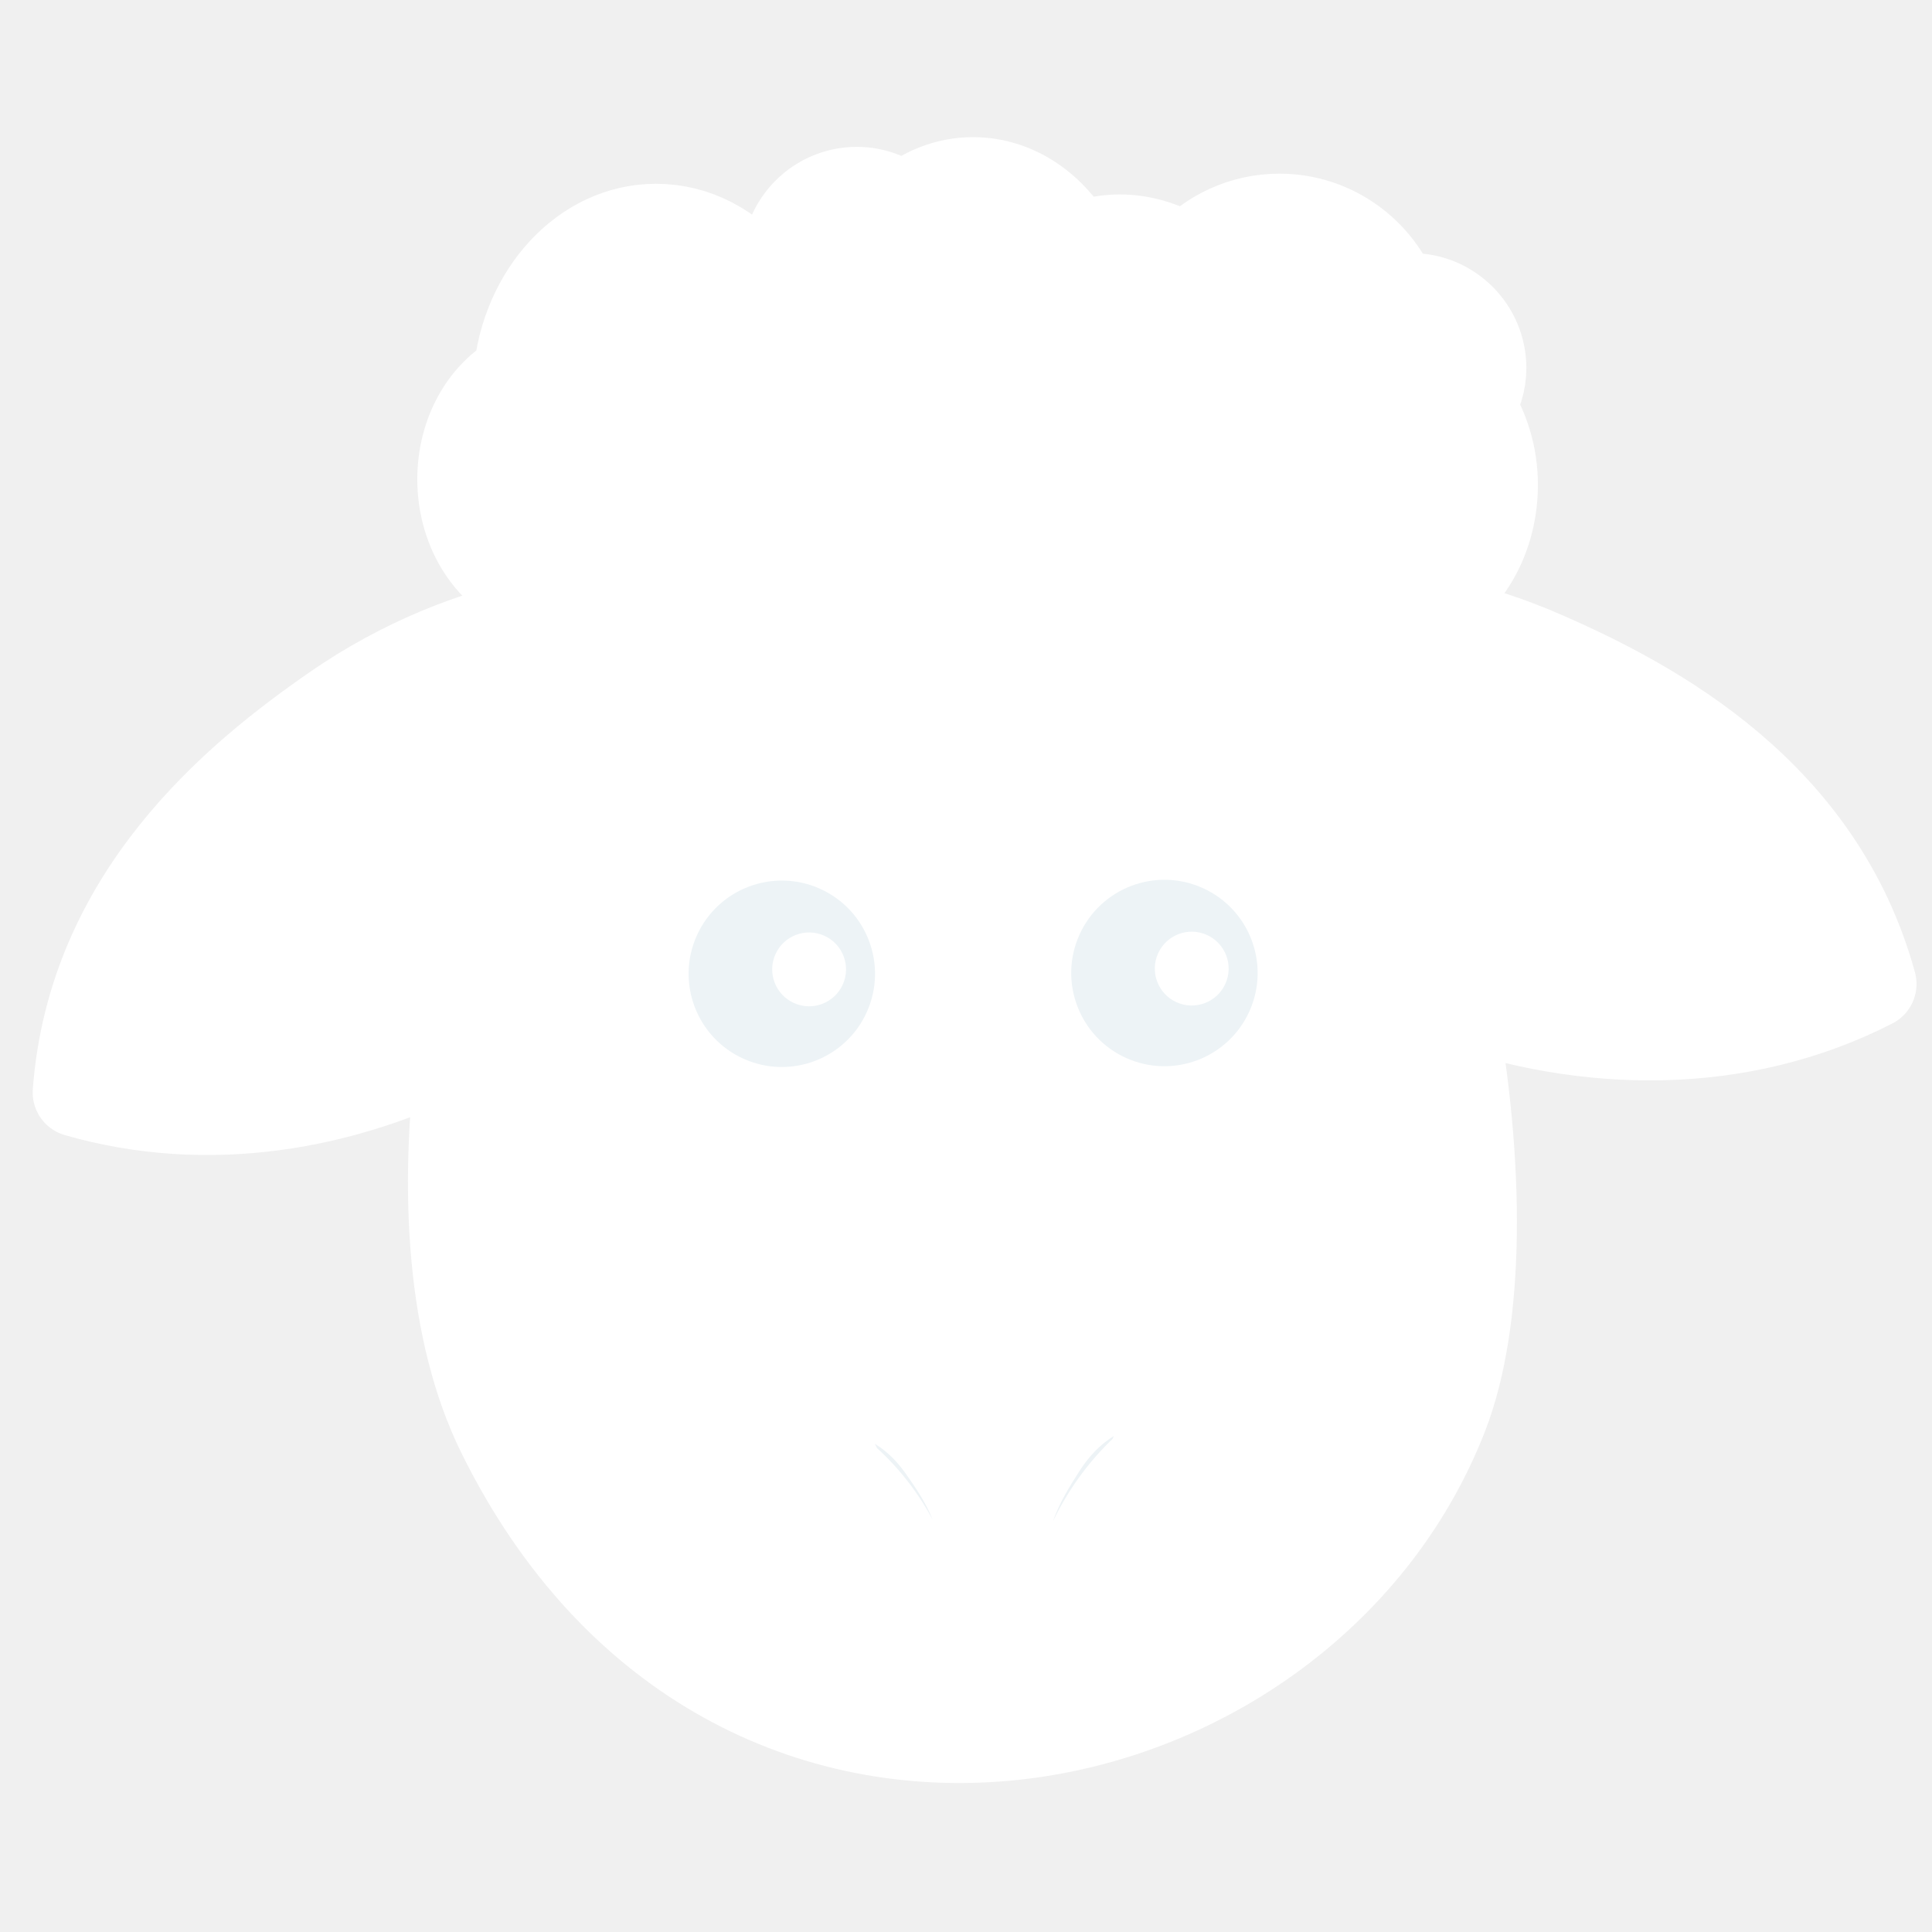
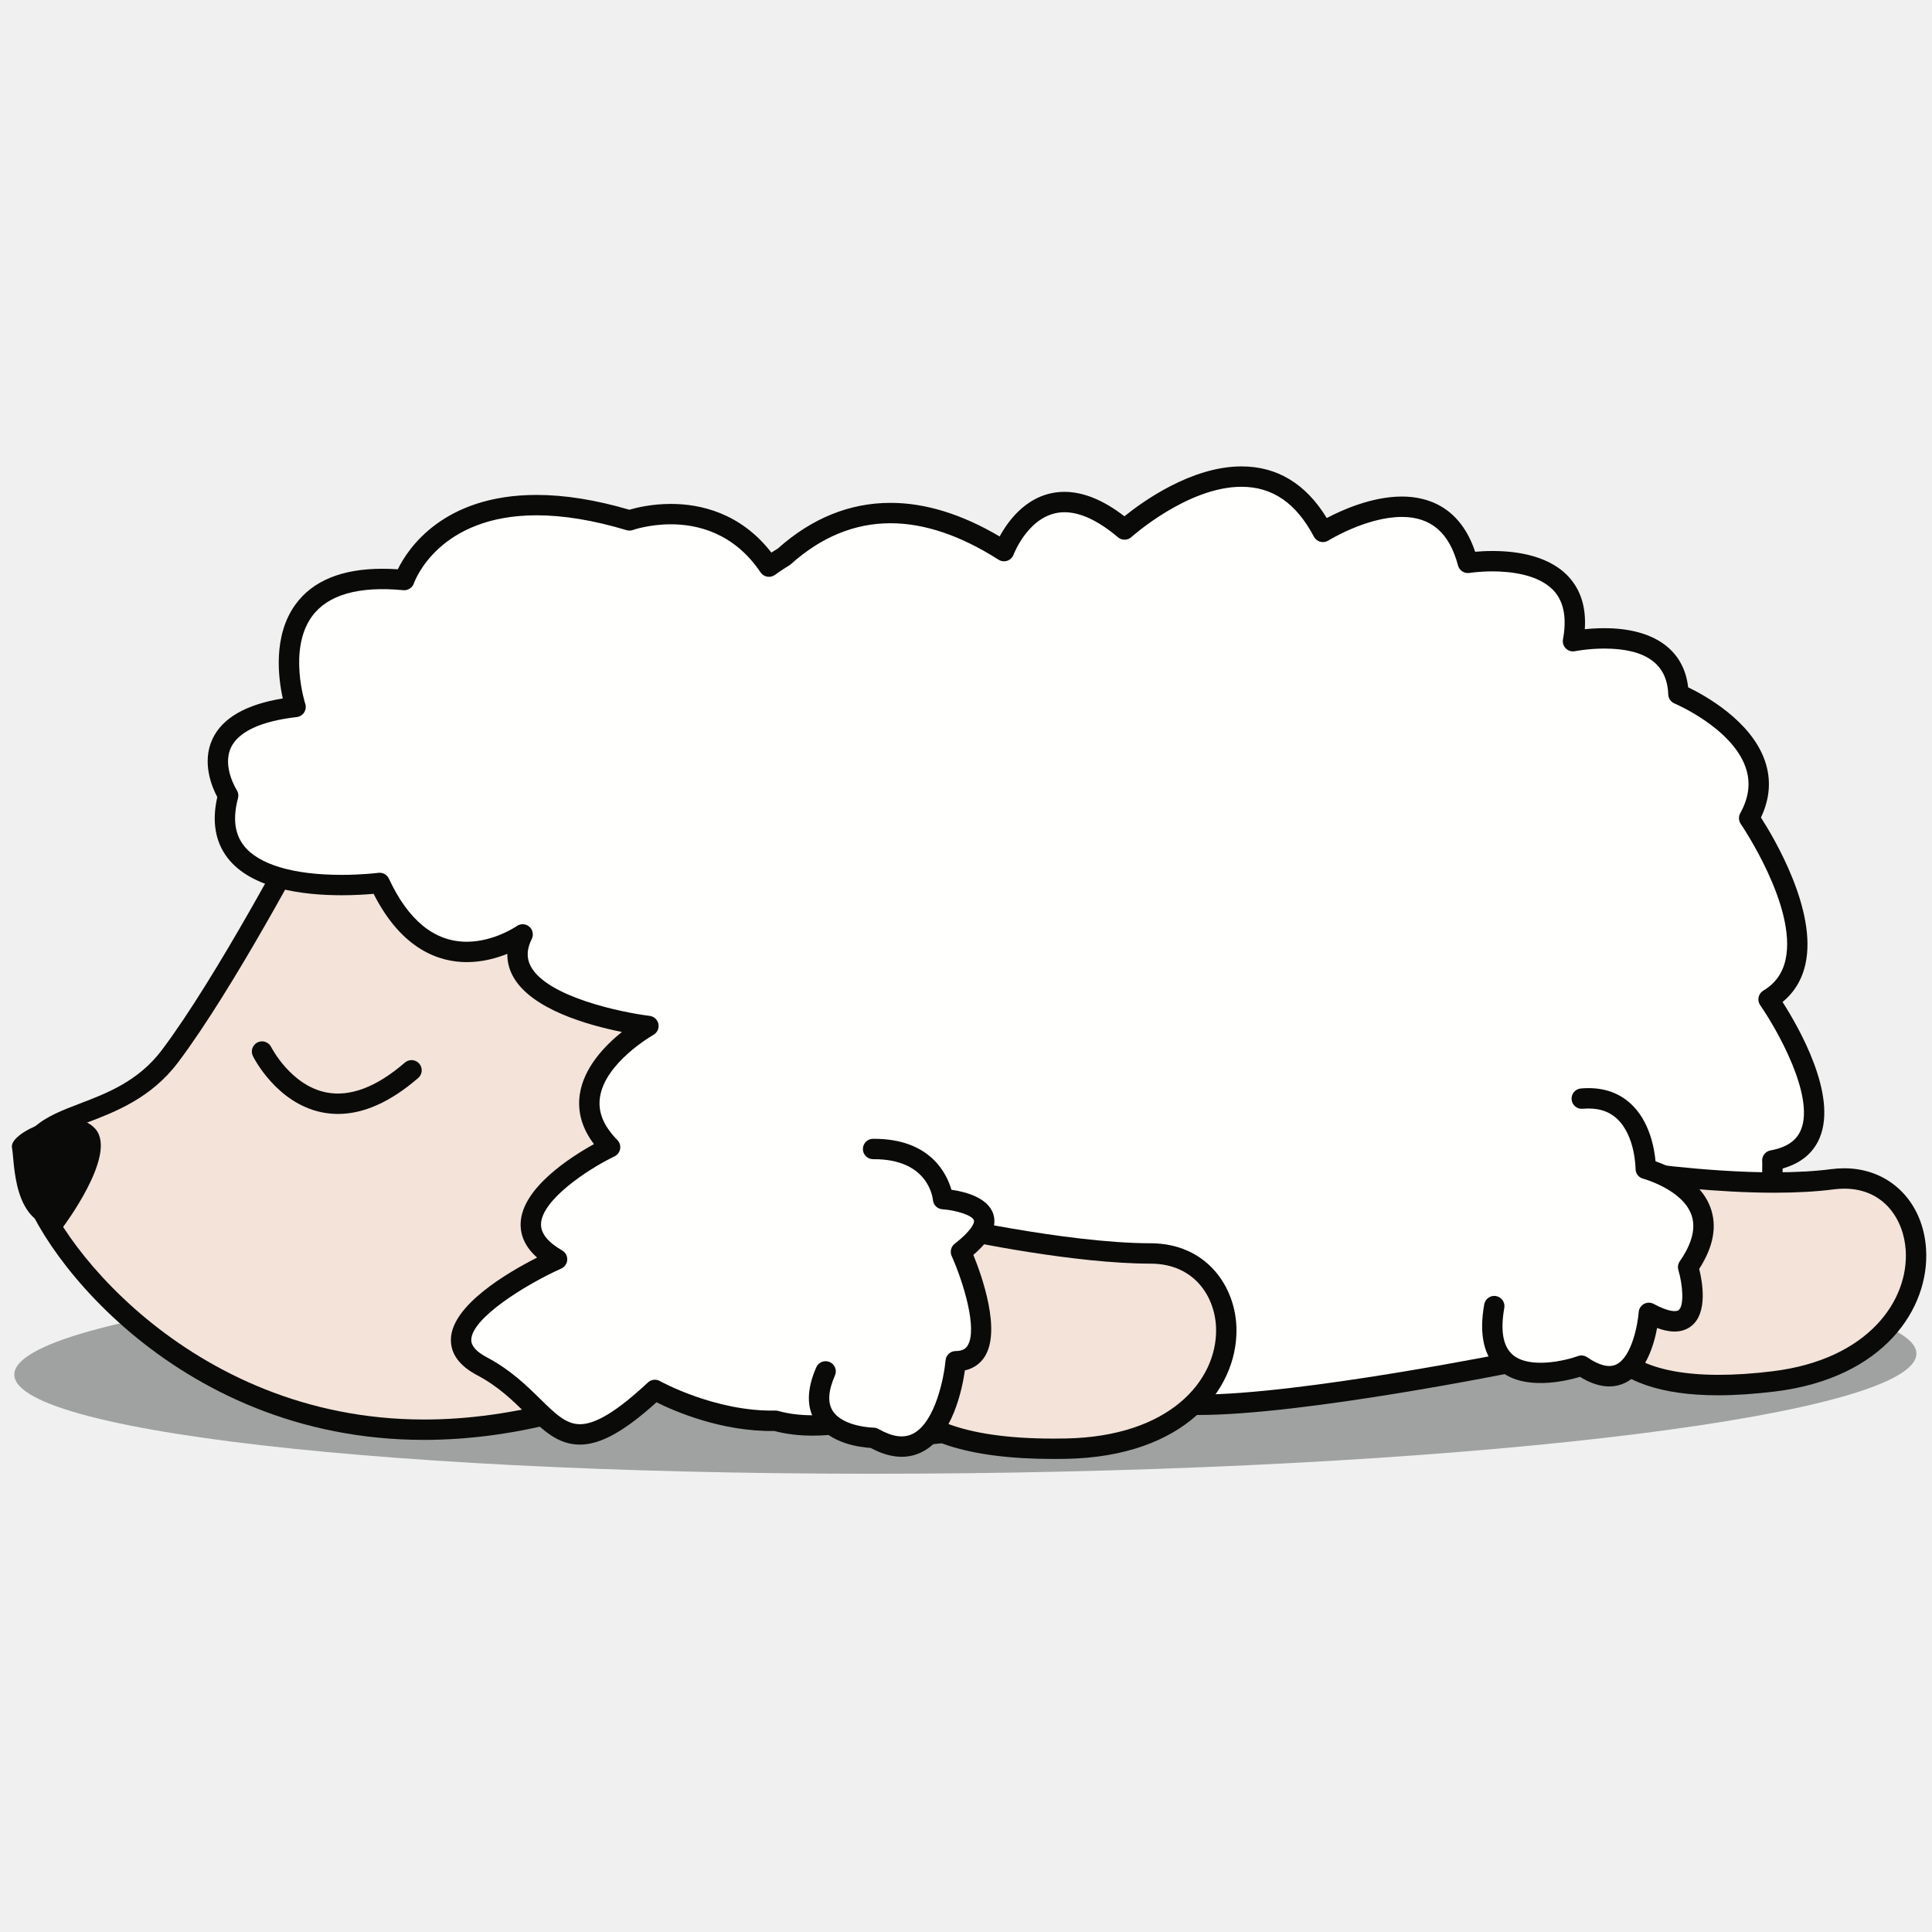
- <svg xmlns="http://www.w3.org/2000/svg" version="1.0" style="height: 330px; width: 330px; max-width: 80%;" viewBox="0 0 128 128">
-   <g>
-     <path style="fill:#ffffff;fill-rule:evenodd;stroke:#ffffff;stroke-width:5.873;stroke-linecap:butt;stroke-linejoin:round;stroke-miterlimit:4;stroke-opacity:1;stroke-dasharray:none" d="m 64.477,12.023 c -1.747,0 -3.347,0.658 -4.65,1.805 -0.823,-0.722 -1.879,-1.162 -3.059,-1.162 -2.579,0 -4.68,2.101 -4.68,4.68 0,0.187 -0.021,0.369 0,0.551 -0.671,0.14 -1.318,0.35 -1.958,0.612 -1.68,-2.107 -4.039,-3.396 -6.669,-3.396 -4.759,0 -8.693,4.304 -9.177,9.82 -2.194,1.167 -3.701,3.776 -3.701,6.822 1e-6,3.504 2.01,6.468 4.742,7.281 0.25,0.722 0.594,1.367 0.979,1.988 -4.822,0.89 -9.692,2.859 -14.133,5.935 -6.565,4.547 -16.096,12.399 -17.069,25.421 8.66,2.498 17.726,0.945 25.482,-3.09 -1.279,9.748 -0.652,19.021 2.6,25.635 15.232,30.981 53.028,23.09 62.466,-1.162 2.452,-6.301 2.481,-16.594 0.459,-27.47 8.987,3.212 19.164,3.395 27.929,-1.101 -3.465,-12.634 -14.38,-18.537 -21.719,-21.75 -2.268,-0.993 -4.567,-1.745 -6.883,-2.264 10e-7,-0.552 -0.069,-1.068 -0.245,-1.56 2.24,-1.43 3.763,-4.253 3.763,-7.495 0,-1.969 -0.583,-3.757 -1.53,-5.2 0.473,-0.73 0.765,-1.605 0.765,-2.539 -2e-6,-2.579 -2.101,-4.68 -4.68,-4.68 -0.351,-1e-6 -0.68,0.049 -1.009,0.122 -1.18,-3.136 -4.189,-5.384 -7.739,-5.384 -2.439,0 -4.631,1.076 -6.149,2.753 -1.311,-0.859 -2.833,-1.377 -4.436,-1.377 -1.039,0 -2.035,0.234 -2.967,0.612 -1.413,-2.649 -3.905,-4.405 -6.73,-4.405 z" id="path3788" />
-     <path style="fill:#ffffff;fill-rule:evenodd;stroke:#ffffff;stroke-width:2.82;stroke-linecap:butt;stroke-linejoin:miter;stroke-miterlimit:4;stroke-opacity:1;stroke-dasharray:none" d="M 124.036,65.175 C 120.571,52.541 109.67,46.644 102.332,43.431 92.17,38.982 81.05,39.382 73.287,43.861 78.12,62.149 104.572,75.159 124.036,65.175 z" id="path3697" />
-     <path id="path3695" d="M 5.093,72.391 C 6.066,59.369 15.602,51.515 22.166,46.969 31.256,40.673 42.21,38.938 50.661,41.834 49.431,60.648 26.043,78.435 5.093,72.391 z" style="fill:#ffffff;fill-rule:evenodd;stroke:#ffffff;stroke-width:2.81;stroke-linecap:butt;stroke-linejoin:miter;stroke-miterlimit:4;stroke-opacity:1;stroke-dasharray:none" />
-     <path style="fill:#ffffff;fill-rule:evenodd;stroke:#ffffff;stroke-width:2.576ffffff10;stroke-linecap:butt;stroke-linejoin:miter;stroke-miterlimit:4;stroke-opacity:1;stroke-dasharray:none" d="M 95.639,93.761 C 102.886,75.138 89.211,21.577 62.768,21.458 40.251,21.356 22.37,72.921 33.192,94.931 48.424,125.912 86.201,118.013 95.639,93.761 z" id="path3638" />
-     <path style="fill:#ffffff;fill-opacity:1;fill-rule:nonzero;stroke:#ffffff;stroke-width:2.47;stroke-linecap:round;stroke-linejoin:round;stroke-miterlimit:4;stroke-opacity:1;stroke-dasharray:none;stroke-dashoffset:0;marker:none;visibility:visible;display:inline;overflow:visible;enable-background:accumulate" d="m 64.474,12.01 c -1.747,0 -3.354,0.679 -4.656,1.827 -0.823,-0.722 -1.881,-1.158 -3.061,-1.158 -2.579,0 -4.682,2.077 -4.682,4.656 0,0.187 0.004,0.384 0.026,0.566 -0.671,0.14 -1.316,0.356 -1.955,0.617 -1.68,-2.107 -4.059,-3.396 -6.689,-3.396 -4.759,0 -8.675,4.286 -9.158,9.802 -2.194,1.167 -3.73,3.797 -3.73,6.843 10e-7,3.504 2.028,6.442 4.759,7.255 1.191,3.445 4.04,5.891 7.358,5.891 1.19,1e-6 2.33,-0.342 3.344,-0.9 2.195,2.245 5.035,3.602 8.155,3.602 4.885,0 9.135,-3.31 11.217,-8.155 1.569,1.473 3.534,2.341 5.685,2.341 1.725,-10e-7 3.324,-0.587 4.708,-1.569 1.14,3.574 4.036,6.123 7.435,6.123 1.659,0 3.2,-0.604 4.476,-1.646 0.823,0.722 1.881,1.158 3.061,1.158 2.579,0 4.682,-2.103 4.682,-4.682 0,-0.552 -0.081,-1.078 -0.257,-1.569 2.24,-1.43 3.756,-4.244 3.756,-7.486 0,-1.969 -0.572,-3.779 -1.518,-5.222 0.473,-0.73 0.746,-1.587 0.746,-2.521 0,-2.579 -2.077,-4.682 -4.656,-4.682 -0.351,0 -0.7,0.055 -1.029,0.129 -1.18,-3.136 -4.193,-5.377 -7.744,-5.377 -2.439,0 -4.63,1.05 -6.149,2.727 -1.311,-0.859 -2.822,-1.363 -4.425,-1.363 -1.039,0 -2.027,0.239 -2.958,0.617 -1.413,-2.649 -3.916,-4.425 -6.74,-4.425 z" id="path3643" />
-     <path style="fill: #EDF3F6;fill-opacity:1;fill-rule:nonzero;stroke:none;stroke-width:3;marker:none;visibility:visible;display:inline;overflow:visible;enable-background:accumulate" id="path3183" d="m 76,48 a 4,4 0 1 1 -8,0 4,4 0 1 1 8,0 z" transform="matrix(1.407794,0.6333984,-0.6333984,1.407794,-19.16048,-48.66308)" />
-     <path transform="matrix(0.5576326,0.2508916,-0.2508916,0.5576326,25.49918,19.39329)" d="m 76,48 a 4,4 0 1 1 -8,0 4,4 0 1 1 8,0 z" id="path3185" style="fill:#ffffff;fill-opacity:1;fill-rule:nonzero;stroke:none;stroke-width:3;marker:none;visibility:visible;display:inline;overflow:visible;enable-background:accumulate" />
-     <path transform="matrix(1.407794,0.6333984,-0.6333984,1.407794,6.188477,-48.71486)" d="m 76,48 a 4,4 0 1 1 -8,0 4,4 0 1 1 8,0 z" id="path3195" style="fill: #EDF3F6;fill-opacity:1;fill-rule:nonzero;stroke:none;stroke-width:3;marker:none;visibility:visible;display:inline;overflow:visible;enable-background:accumulate" />
-     <path style="fill:#ffffff;fill-opacity:1;fill-rule:nonzero;stroke:none;stroke-width:3;marker:none;visibility:visible;display:inline;overflow:visible;enable-background:accumulate" id="path3197" d="m 76,48 a 4,4 0 1 1 -8,0 4,4 0 1 1 8,0 z" transform="matrix(0.5576326,0.2508916,-0.2508916,0.5576326,50.84814,19.34152)" />
-     <path id="path3771" d="m 62.73,104.169 c 0.254,-2.941 -0.949,-4.815 -2.343,-6.795 -1.796,-2.551 -3.838,-2.891 -5.97,-3.469 4.306,2.274 7.123,6.232 8.313,10.264 z" style="fill: #EDF3F6;fill-rule:evenodd;stroke:#ffffff;stroke-width:0.919px;stroke-linecap:round;stroke-linejoin:round;stroke-opacity:1" />
-     <path style="fill: #fff;fill-opacity:1;fill-rule:nonzero;stroke:none;stroke-width:3;marker:none;visibility:visible;display:inline;overflow:visible;enable-background:accumulate" d="m 57.583,99.189 c -1.047,0.676 -2.671,0.025 -3.625,-1.453 -0.954,-1.478 -0.879,-3.226 0.168,-3.902 1.047,-0.676 2.671,-0.025 3.625,1.453 0.954,1.478 0.879,3.226 -0.168,3.902 z" id="path3775" />
-     <path style="fill: #EDF3F6;fill-rule:evenodd;stroke:#ffffff;stroke-width:0.978px;stroke-linecap:round;stroke-linejoin:round;stroke-opacity:1" d="m 68.925,104.54 c -0.407,-3.115 0.786,-5.165 2.176,-7.335 1.791,-2.796 3.947,-3.253 6.188,-3.966 -4.474,2.618 -7.286,6.958 -8.363,11.301 z" id="path3773" />
-     <path id="path3778" d="m 77.647,92.972 c 1.067,0.637 1.202,2.376 0.303,3.882 -0.899,1.506 -2.495,2.211 -3.562,1.574 -1.067,-0.637 -1.202,-2.376 -0.303,-3.882 0.899,-1.506 2.495,-2.211 3.562,-1.574 z" style="fill: #fff;fill-opacity:1;fill-rule:nonzero;stroke:none;stroke-width:3;marker:none;visibility:visible;display:inline;overflow:visible;enable-background:accumulate" />
+ <svg xmlns="http://www.w3.org/2000/svg" width="474" height="474" viewBox="0 0 474 474">
+   <g fill="none" fill-rule="evenodd" transform="translate(3 114)">
+     <path fill="#9FA2A1" d="M467.169,218.064 C467.335,232.849 363.003,246.002 234.139,247.443 C105.274,248.884 0.675,238.066 0.51,223.281 C0.345,208.496 104.676,195.343 233.54,193.902 C362.405,192.461 467.004,203.279 467.169,218.064" />
+     <path fill="#F3E3D9" d="M71.578,90.511 C71.578,90.511 52.449,126.889 38.709,145.119 C24.969,163.349 1.24,156.622 4.202,174.688 C7.163,192.754 65.019,272.916 171.653,217.583 C278.286,162.25 201.301,118.466 177.476,101.997 C153.652,85.529 89.729,58.324 71.578,90.511" />
+     <path fill="#0A0B09" d="M102.437,78.021 C88.539,78.021 78.889,82.637 73.756,91.739 C73.006,93.167 54.409,128.44 40.705,146.624 C34.072,155.425 25.309,158.77 18.268,161.459 C9.326,164.873 5.426,166.702 6.669,174.284 C8.958,188.253 42.844,234.264 101.012,234.265 C122.951,234.266 146.331,227.906 170.501,215.364 C205.072,197.425 223.116,179.167 224.131,161.097 C225.471,137.232 196.378,117.716 180.748,107.231 C179.033,106.081 177.452,105.02 176.055,104.054 C161.494,93.989 128.632,78.021 102.437,78.021 Z M101.014,239.265 C101.013,239.265 101.013,239.265 101.012,239.265 C38.957,239.264 4.27,190.561 1.734,175.093 C-0.22,163.167 8.272,159.924 16.484,156.788 C23.263,154.2 30.945,151.267 36.712,143.614 C50.175,125.752 69.175,89.709 69.365,89.348 C75.486,78.492 86.601,73.021 102.437,73.021 C129.768,73.021 163.841,89.533 178.897,99.941 C180.279,100.895 181.84,101.943 183.534,103.079 C199.991,114.119 230.623,134.668 229.123,161.377 C228.002,181.335 209.054,200.992 172.804,219.802 C147.917,232.717 123.763,239.265 101.014,239.265 Z" />
+     <path fill="#0A0B09" d="M12.133,186.651 C12.133,186.651 25.183,169.255 20.037,163.312 C14.891,157.368 -0.271,164.242 0.429,167.51 C1.128,170.778 0.42,186.88 12.133,186.651" />
+     <path stroke="#0A0B09" d="M12.133,186.651 C12.133,186.651 25.183,169.255 20.037,163.312 C14.891,157.368 -0.271,164.242 0.429,167.51 C1.128,170.778 0.42,186.88 12.133,186.651 Z" />
+     <path fill="#0A0B09" d="M79.926,159.298 C78.601,159.298 77.29,159.167 75.993,158.905 C64.876,156.658 59.279,145.563 59.046,145.092 C58.434,143.853 58.942,142.354 60.18,141.743 C61.414,141.133 62.912,141.638 63.526,142.872 C63.575,142.971 68.316,152.273 77.016,154.011 C82.869,155.18 89.369,152.719 96.332,146.698 C97.376,145.794 98.954,145.909 99.858,146.953 C100.761,147.998 100.647,149.576 99.602,150.479 C92.822,156.344 86.221,159.298 79.926,159.298" />
+     <path fill="#FFFFFE" d="M52.978,81.174 C52.978,81.174 40.903,62.693 69.516,59.445 C69.516,59.445 58.023,24.651 96.18,28.311 C96.18,28.311 105.811,-0.05 151.434,13.675 C151.434,13.675 172.844,5.959 185.662,25.024 C185.662,25.024 187.066,23.956 189.369,22.561 C200.911,12.182 218.7,5.484 243.326,21.211 C243.326,21.211 251.869,-1.892 272.901,15.912 C272.901,15.912 305.643,-13.691 321.567,16.503 C321.567,16.503 350.358,-1.566 357.127,24.096 C357.127,24.096 387.409,19.167 382.922,43.316 C382.922,43.316 408.204,38.088 408.784,56.281 C408.784,56.281 436.563,67.909 426.142,86.733 C426.142,86.733 449.187,120.182 430.902,131.188 C430.902,131.188 455.416,166.38 431.832,170.701 C431.832,170.701 434.302,215.72 395.558,200.497 C395.558,200.497 395.081,213.477 370.203,219.779 C370.203,219.779 283.71,237.451 277.596,227.741 C277.596,227.741 207.998,245.762 203.671,235.092 C203.671,235.092 195.232,236.813 187.286,234.571 C171.627,234.929 157.669,227.005 157.669,227.005 C132.93,250.07 133.696,230.908 115.28,221.215 C96.864,211.521 133.671,194.953 133.671,194.953 C113.658,183.404 146.679,167.452 146.679,167.452 C131.154,151.647 156.086,137.717 156.086,137.717 C156.086,137.717 116.443,132.89 125.227,115.243 C125.227,115.243 103.273,130.855 90.145,102.622 C90.145,102.622 45.759,108.438 52.978,81.174" />
+     <path fill="#0A0B09" d="M203.669,232.592 C204.671,232.592 205.599,233.195 205.988,234.152 C205.995,234.17 206.822,235.97 215.246,235.97 C235.604,235.969 276.558,225.428 276.97,225.321 C278.027,225.05 279.133,225.488 279.712,226.409 C279.722,226.425 281.046,228.155 291.079,228.154 C316.057,228.153 367.646,217.747 369.646,217.341 C392.034,211.65 393.055,200.479 393.062,200.367 C393.116,199.572 393.548,198.83 394.221,198.404 C394.895,197.979 395.731,197.881 396.472,198.17 C401.489,200.142 406.012,201.141 409.914,201.14 C414.96,201.14 418.932,199.536 422.06,196.237 C430.134,187.722 429.345,171.004 429.336,170.836 C429.268,169.58 430.144,168.469 431.382,168.242 C435.3,167.524 437.742,165.87 438.847,163.186 C442.29,154.824 432.799,138.284 428.85,132.617 C428.455,132.049 428.313,131.343 428.457,130.666 C428.601,129.99 429.02,129.403 429.613,129.046 C432.561,127.271 434.35,124.765 435.083,121.385 C437.889,108.419 424.221,88.352 424.083,88.15 C423.546,87.37 423.496,86.352 423.955,85.522 C426.117,81.617 426.548,77.935 425.273,74.266 C421.908,64.581 407.959,58.646 407.819,58.587 C406.916,58.209 406.316,57.339 406.285,56.361 C406.048,48.902 400.768,45.12 390.594,45.12 C386.623,45.12 383.457,45.758 383.426,45.765 C382.609,45.93 381.764,45.682 381.172,45.1 C380.578,44.517 380.311,43.677 380.464,42.859 C381.394,37.853 380.734,33.954 378.503,31.269 C374.823,26.843 367.322,26.182 363.178,26.182 C359.941,26.182 357.55,26.56 357.526,26.564 C356.259,26.768 355.037,25.977 354.71,24.734 C352.596,16.72 348.093,12.824 340.941,12.824 C332.268,12.824 322.987,18.563 322.894,18.622 C322.305,18.99 321.588,19.097 320.917,18.916 C320.246,18.735 319.68,18.284 319.356,17.669 C315.012,9.433 309.199,5.428 301.586,5.428 C288.377,5.428 274.715,17.643 274.578,17.766 C273.647,18.607 272.241,18.628 271.286,17.82 C266.468,13.741 262.053,11.673 258.166,11.673 C249.618,11.673 245.71,21.975 245.671,22.079 C245.409,22.788 244.839,23.34 244.122,23.581 C243.404,23.823 242.618,23.726 241.98,23.318 C232.685,17.382 223.771,14.372 215.486,14.372 C206.68,14.372 198.455,17.752 191.041,24.42 C190.924,24.525 190.798,24.619 190.664,24.7 C188.521,25.997 187.188,27.004 187.175,27.015 C186.628,27.431 185.934,27.602 185.253,27.49 C184.575,27.377 183.971,26.99 183.588,26.419 C177.037,16.676 168.016,14.631 161.602,14.631 C156.273,14.631 152.316,16.015 152.277,16.029 C151.775,16.207 151.225,16.223 150.714,16.069 C142.675,13.65 135.259,12.424 128.672,12.424 C104.667,12.424 98.783,28.444 98.544,29.125 C98.164,30.211 97.088,30.905 95.942,30.799 C84.987,29.748 77.384,31.929 73.534,37.238 C67.639,45.37 71.847,58.532 71.891,58.664 C72.125,59.378 72.025,60.161 71.619,60.793 C71.213,61.426 70.545,61.844 69.798,61.928 C61.096,62.916 55.523,65.493 53.679,69.38 C51.448,74.084 55.039,79.757 55.075,79.814 C55.455,80.405 55.575,81.135 55.394,81.814 C54.096,86.717 54.555,90.516 56.796,93.427 C60.377,98.08 68.903,100.642 80.804,100.642 C85.928,100.642 89.783,100.147 89.821,100.143 C90.908,100.004 91.952,100.579 92.412,101.567 C97.188,111.84 103.618,117.048 111.521,117.048 C118.237,117.048 123.729,113.24 123.784,113.202 C124.72,112.543 125.987,112.602 126.854,113.349 C127.722,114.094 127.975,115.332 127.466,116.356 C126.215,118.87 126.135,121.073 127.222,123.092 C131.283,130.635 149.653,134.415 156.388,135.236 C157.462,135.367 158.33,136.174 158.539,137.235 C158.747,138.297 158.25,139.372 157.305,139.9 C157.189,139.966 145.412,146.669 144.188,155.269 C143.68,158.843 145.078,162.255 148.463,165.7 C149.027,166.274 149.28,167.086 149.142,167.88 C149.004,168.673 148.492,169.352 147.767,169.703 C140.907,173.023 129.945,180.457 129.734,186.268 C129.651,188.56 131.395,190.754 134.92,192.788 C135.733,193.257 136.214,194.142 136.167,195.078 C136.12,196.015 135.553,196.847 134.698,197.232 C125.627,201.32 112.783,209.432 112.622,214.668 C112.576,216.185 113.862,217.643 116.445,219.003 C122.222,222.044 126.26,226.006 129.504,229.189 C133.191,232.809 135.855,235.423 139.273,235.422 C143.164,235.422 148.468,232.166 155.964,225.177 C156.763,224.432 157.953,224.289 158.904,224.831 C159.033,224.903 172.494,232.368 187.229,232.072 C187.474,232.061 187.725,232.098 187.965,232.165 C190.453,232.867 193.281,233.223 196.37,233.223 C200.243,233.223 203.145,232.647 203.174,232.642 C203.34,232.608 203.506,232.592 203.669,232.592 Z M215.246,240.97 C208.727,240.97 204.596,239.956 202.516,237.81 C201.119,238.001 198.941,238.223 196.37,238.223 C192.969,238.223 189.809,237.838 186.972,237.077 C173.91,237.287 162.26,232.128 158.066,230.035 C150.143,237.206 144.307,240.421 139.274,240.422 C139.273,240.422 139.272,240.422 139.271,240.422 C133.81,240.423 130.192,236.871 126.002,232.759 C122.834,229.649 119.244,226.126 114.116,223.427 C109.698,221.102 107.514,218.102 107.625,214.513 C107.879,206.241 121.44,198.255 128.771,194.534 C125.976,192.053 124.622,189.223 124.737,186.083 C125.053,177.496 136.958,169.888 142.721,166.699 C139.804,162.848 138.635,158.773 139.24,154.549 C140.191,147.916 145.424,142.511 149.58,139.18 C141.216,137.513 127.191,133.582 122.819,125.462 C121.894,123.744 121.444,121.91 121.467,120.013 C118.827,121.079 115.368,122.048 111.521,122.048 C104.884,122.048 95.643,119.091 88.662,105.292 C86.948,105.448 84.145,105.642 80.804,105.642 C71.262,105.642 58.664,104.052 52.833,96.477 C49.799,92.534 48.952,87.517 50.31,81.553 C49.053,79.204 46.408,73.093 49.144,67.275 C51.548,62.163 57.339,58.831 66.38,57.353 C65.274,52.374 63.931,41.988 69.471,34.324 C73.684,28.496 80.869,25.541 90.826,25.541 C92.034,25.541 93.297,25.585 94.597,25.673 C97.03,20.691 105.67,7.424 128.672,7.424 C135.54,7.424 143.186,8.647 151.409,11.059 C153.014,10.582 156.818,9.631 161.602,9.631 C168.756,9.631 178.634,11.766 186.251,21.572 C186.723,21.262 187.267,20.915 187.873,20.545 C196.189,13.131 205.478,9.372 215.486,9.372 C224.001,9.372 232.995,12.144 242.256,17.619 C244.419,13.622 249.436,6.673 258.166,6.673 C262.778,6.673 267.717,8.688 272.867,12.668 C277.174,9.182 289.219,0.428 301.586,0.428 C310.348,0.428 317.377,4.688 322.509,13.098 C326.13,11.184 333.539,7.824 340.941,7.824 C347.175,7.824 355.175,10.24 358.92,21.371 C360.032,21.272 361.501,21.182 363.178,21.182 C369.31,21.182 377.613,22.378 382.347,28.073 C384.995,31.257 386.157,35.384 385.818,40.373 C387.151,40.234 388.794,40.12 390.594,40.12 C402.741,40.12 410.148,45.38 411.172,54.624 C415.216,56.573 426.582,62.798 429.996,72.625 C431.585,77.198 431.261,81.883 429.034,86.574 C432.181,91.464 442.817,109.266 439.971,122.436 C439.137,126.297 437.243,129.446 434.331,131.828 C438.208,137.864 447.825,154.515 443.471,165.09 C441.921,168.855 438.863,171.401 434.366,172.678 C434.334,177.9 433.459,191.469 425.701,199.664 C419.223,206.508 409.598,207.974 397.323,203.806 C395.607,208.556 389.885,217.372 370.817,222.203 C370.779,222.212 370.741,222.221 370.703,222.228 C368.52,222.675 316.931,233.153 291.079,233.154 C283.782,233.155 279.24,232.33 276.832,230.516 C269.314,232.412 234.321,240.969 215.246,240.97 Z" />
+     <path fill="#F3E3D9" d="M226.145,186.217 C226.145,186.217 257.948,193.508 279.289,193.526 C306.392,193.548 307.295,240.44 258.623,241.415 C204.274,242.504 215.824,215.278 215.824,215.278 L226.145,186.217" />
+     <path fill="#0A0B09" d="M227.761,189.136 L218.125,216.254 C218.026,216.494 215.625,222.495 219.409,228.145 C222.709,233.073 231.649,238.947 255.502,238.947 C256.501,238.947 257.525,238.936 258.573,238.916 C284.019,238.405 295.48,224.723 295.36,212.225 C295.286,204.429 290.224,196.034 279.288,196.025 C260.891,196.01 235.359,190.784 227.761,189.136 Z M255.502,243.947 C234.514,243.947 220.956,239.54 215.202,230.849 C210.181,223.264 213.102,215.348 213.487,214.387 L224.534,183.283 L226.703,183.78 C227.019,183.852 258.482,191.008 279.292,191.025 C292.99,191.037 300.26,201.675 300.36,212.177 C300.503,227.058 287.518,243.336 258.673,243.914 C257.591,243.936 256.533,243.947 255.502,243.947 Z" />
+     <path fill="#F3E3D9" d="M395.536,173.177 C395.536,173.177 426.311,177.976 446.531,175.325 C474.175,171.701 478.115,219.248 432.25,224.902 C381.036,231.215 388.966,203.048 388.966,203.048 L395.536,173.177" />
+     <path fill="#0A0B09" d="M397.478,175.983 L391.372,203.726 C391.305,203.97 389.721,210.051 393.737,215.298 C399.094,222.298 412.481,224.821 431.944,222.42 C455.423,219.526 465.307,205.025 464.555,192.776 C464.092,185.236 459.249,177.628 449.472,177.628 C448.625,177.628 447.745,177.687 446.856,177.804 C442.707,178.348 437.822,178.624 432.338,178.624 C418.112,178.624 403.122,176.762 397.478,175.983 Z M418.5,228.323 C404.452,228.323 394.766,224.939 389.711,218.265 C384.448,211.314 386.284,203.422 386.536,202.457 L393.599,170.346 L395.921,170.708 C396.108,170.736 414.842,173.624 432.338,173.624 C437.606,173.624 442.272,173.362 446.206,172.847 C447.309,172.702 448.409,172.628 449.472,172.628 C460.574,172.628 468.828,180.788 469.546,192.47 C470.436,206.979 459.241,224.094 432.555,227.383 C427.49,228.007 422.761,228.323 418.5,228.323 Z" />
+     <path fill="#FFFFFE" d="M199.56,222.456 C192.442,238.597 211.301,238.762 211.301,238.762 C228.958,248.856 231.476,219.969 231.476,219.969 C244.73,219.864 232.763,193.114 232.763,193.114 C247.799,181.472 228.377,180.193 228.377,180.193 C228.377,180.193 227.268,167.777 211.201,167.899" />
+     <path fill="#0A0B09" d="M218.221,243.412 C215.84,243.412 213.295,242.685 210.606,241.235 C208.268,241.098 200.572,240.237 197.117,234.887 C194.842,231.362 194.894,226.841 197.273,221.447 C197.83,220.184 199.306,219.609 200.569,220.169 C201.832,220.726 202.405,222.201 201.848,223.465 C200.191,227.223 200.013,230.152 201.318,232.175 C203.845,236.088 211.249,236.261 211.323,236.262 C211.751,236.266 212.17,236.379 212.542,236.592 C215.968,238.549 218.751,238.918 221.051,237.716 C226.506,234.865 228.629,223.78 228.986,219.75 C229.1,218.467 230.169,217.478 231.457,217.469 C233.307,217.454 233.983,216.77 234.365,216.176 C236.928,212.191 233.342,200.541 230.48,194.134 C230.01,193.081 230.321,191.843 231.232,191.137 C235.367,187.935 236.124,185.99 235.946,185.409 C235.557,184.138 231.47,182.901 228.212,182.686 C226.983,182.606 225.996,181.642 225.887,180.415 C225.781,179.401 224.46,170.397 211.435,170.397 C211.357,170.397 211.275,170.395 211.201,170.398 C209.829,170.398 208.712,169.292 208.701,167.917 C208.691,166.536 209.802,165.409 211.182,165.398 C211.267,165.397 211.353,165.397 211.436,165.397 C225.175,165.397 229.26,173.874 230.425,177.898 C233.652,178.357 239.448,179.759 240.728,183.948 C241.956,187.967 238.297,191.76 235.803,193.877 C237.861,198.933 242.702,212.451 238.572,218.878 C237.747,220.163 236.274,221.646 233.725,222.223 C233.039,227.024 230.678,238.32 223.373,242.143 C221.758,242.989 220.037,243.412 218.221,243.412" />
+     <path fill="#FFFFFE" d="M363.607,206.439 C359.344,230.354 384.997,221.055 384.997,221.055 C399.859,231.234 401.532,208.106 401.532,208.106 C416.986,216.434 411.17,196.875 411.17,196.875 C423.774,178.739 400.769,172.77 400.769,172.77 C400.769,172.77 400.862,154.158 385.072,155.537" />
+     <path fill="#0A0B09" d="M391.82,226.152 C389.594,226.152 387.193,225.367 384.636,223.8 C381.126,224.852 370.946,227.289 364.948,222.239 C361.084,218.986 359.805,213.522 361.145,206.001 C361.388,204.643 362.685,203.738 364.045,203.978 C365.404,204.221 366.309,205.518 366.067,206.878 C365.063,212.514 365.769,216.395 368.168,218.414 C372.313,221.903 381.106,219.807 384.146,218.704 C384.901,218.432 385.746,218.536 386.411,218.992 C389.37,221.018 391.77,221.615 393.541,220.761 C397.405,218.898 398.841,210.663 399.039,207.925 C399.099,207.079 399.586,206.322 400.329,205.914 C401.071,205.504 401.971,205.503 402.719,205.904 C406.259,207.812 408.213,207.931 408.863,207.404 C410.198,206.32 409.888,201.359 408.772,197.585 C408.558,196.858 408.684,196.07 409.117,195.448 C412.181,191.038 413.133,187.172 411.941,183.958 C409.666,177.815 400.236,175.214 400.141,175.189 C399.035,174.902 398.263,173.9 398.269,172.757 C398.269,172.682 398.222,164.608 393.685,160.447 C391.573,158.51 388.829,157.721 385.29,158.027 C383.917,158.158 382.702,157.13 382.582,155.755 C382.462,154.379 383.479,153.167 384.854,153.047 C389.822,152.612 393.926,153.872 397.088,156.783 C401.712,161.042 402.878,167.684 403.172,170.909 C406.637,172.138 414.139,175.5 416.63,182.221 C418.321,186.786 417.395,191.861 413.881,197.319 C414.678,200.512 416.018,208.03 412.018,211.283 C409.467,213.356 406.115,212.763 403.554,211.806 C402.766,216.065 400.748,222.838 395.711,225.266 C394.484,225.856 393.184,226.152 391.82,226.152" />
  </g>
</svg>
